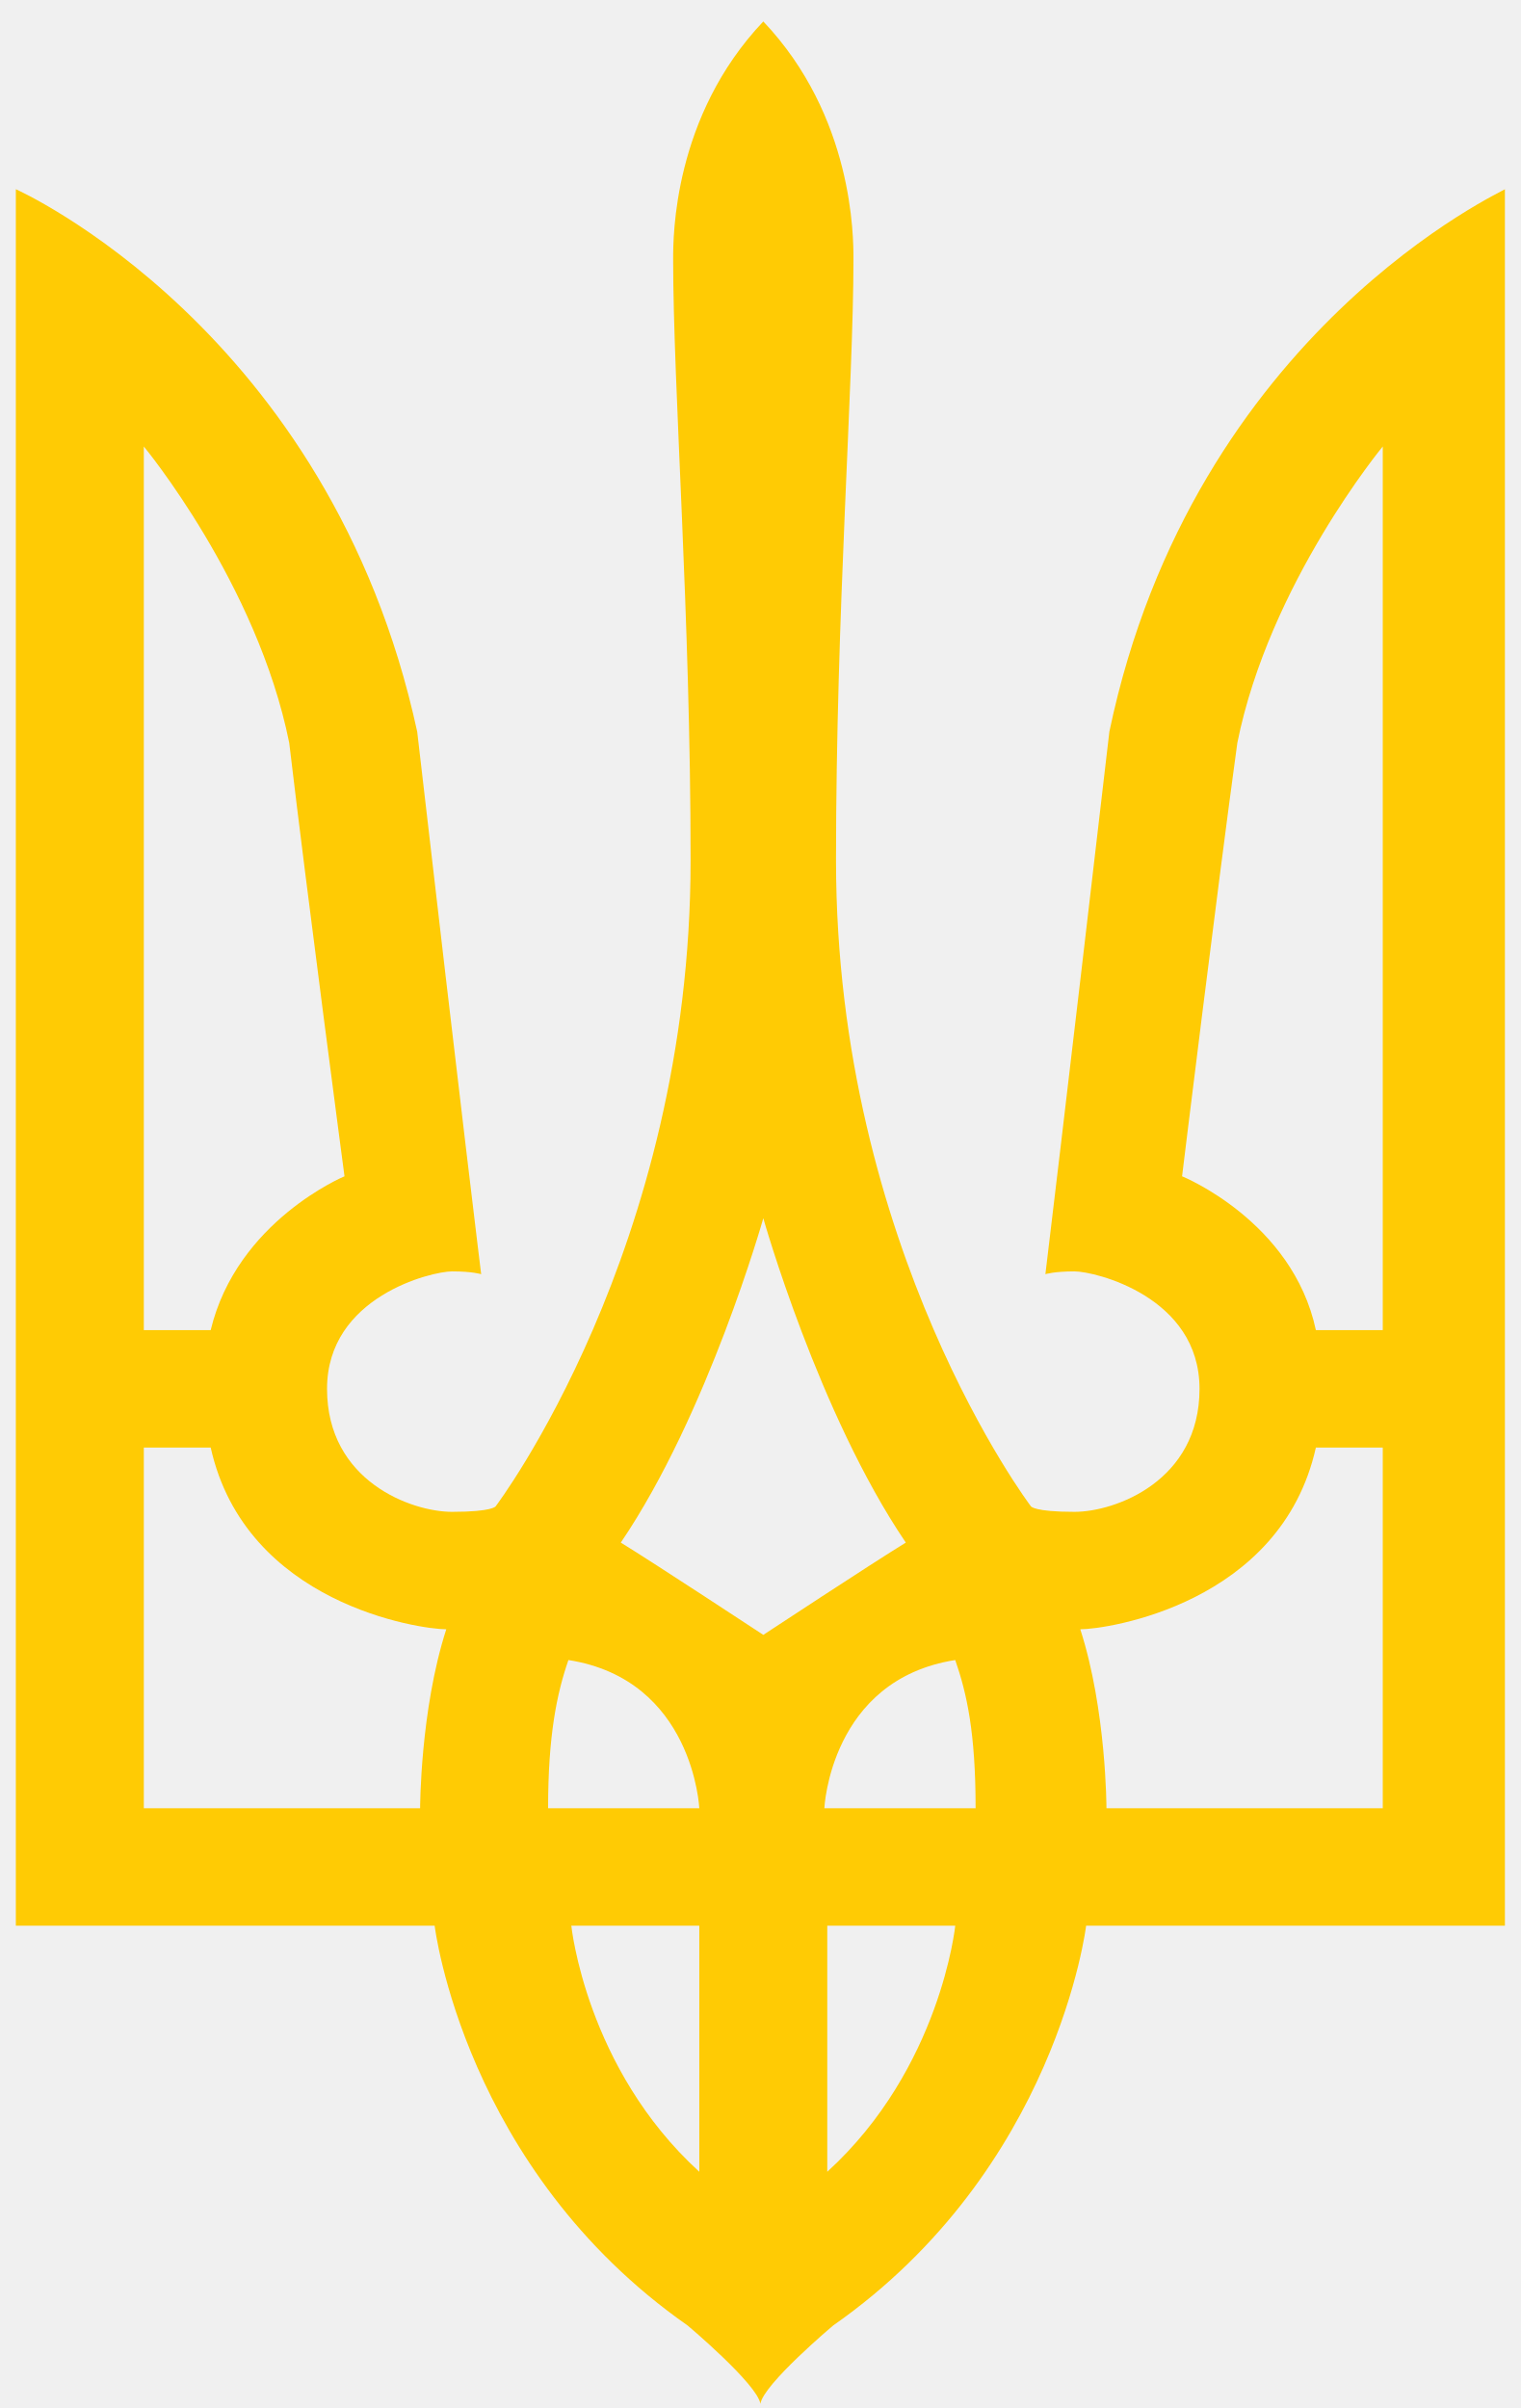
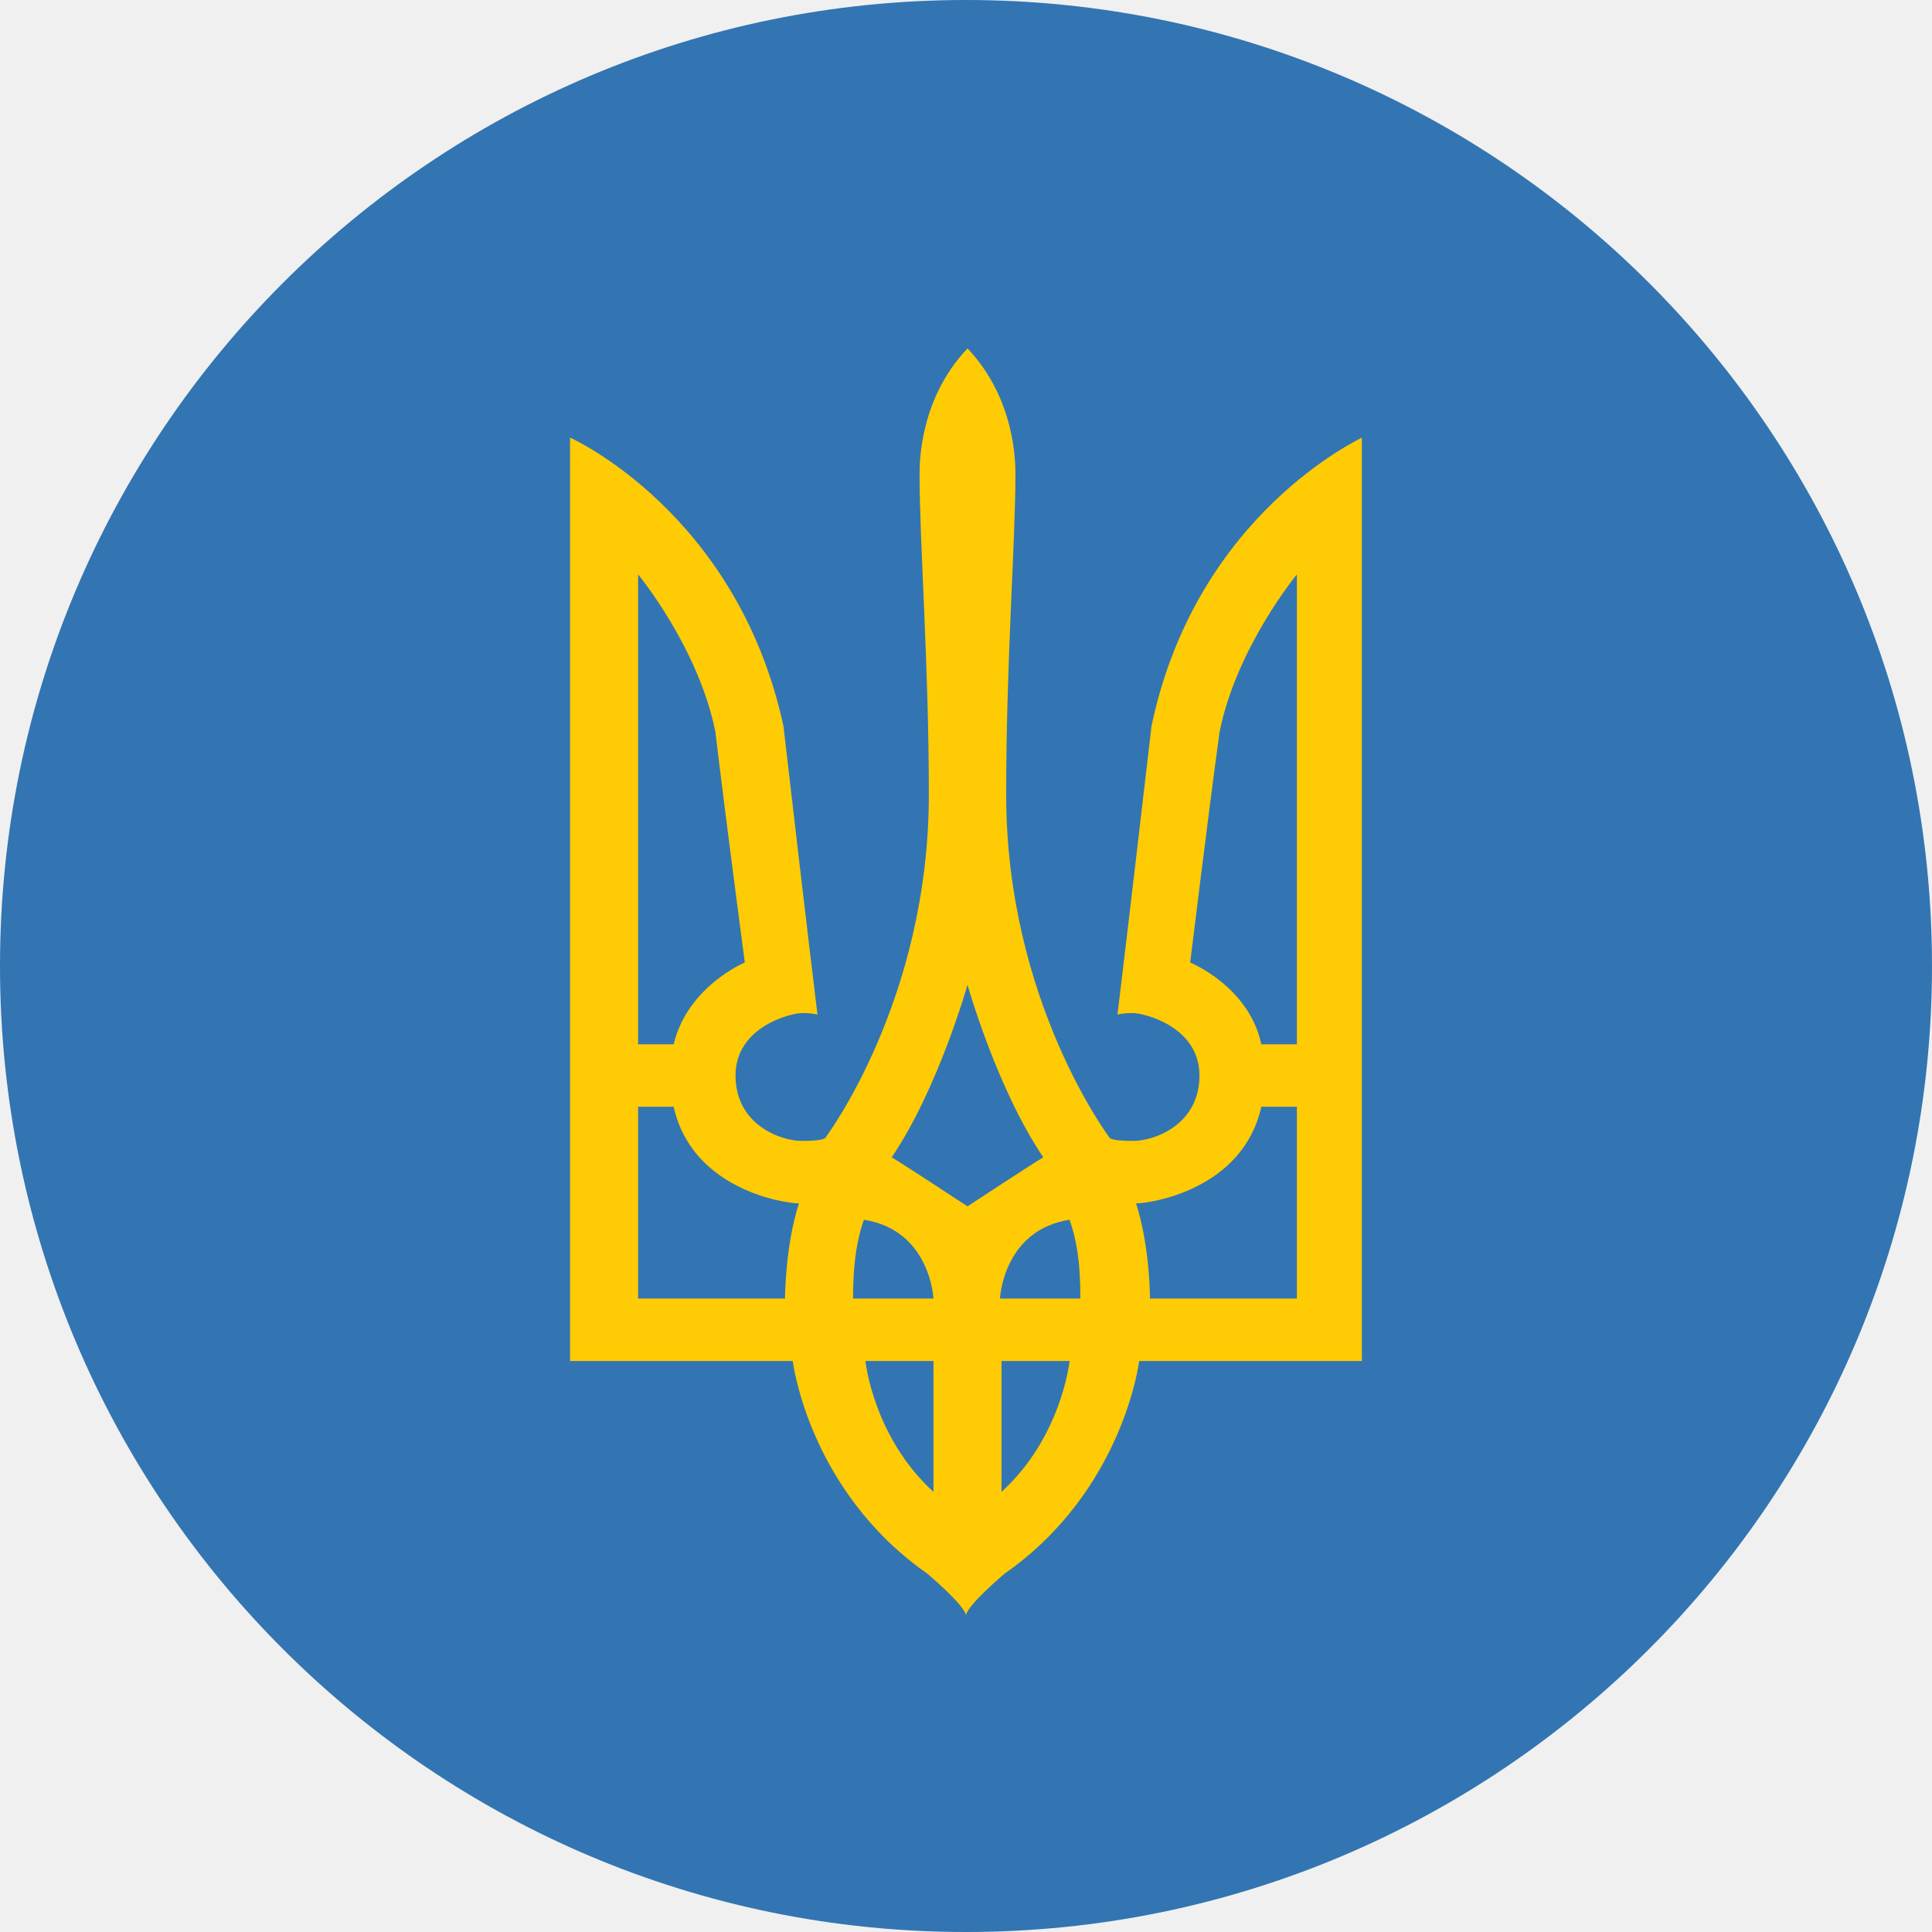
- <svg xmlns="http://www.w3.org/2000/svg" width="36" height="57" viewBox="0 0 36 57" fill="none">
-   <path d="M26.258 17.32C25.226 26.189 24.744 30.161 24.744 30.161C24.744 30.161 24.95 30.095 25.432 30.095C25.914 30.095 28.392 30.69 28.392 32.875C28.392 35.059 26.396 35.787 25.432 35.787C24.469 35.787 24.4 35.655 24.4 35.655C24.4 35.655 19.788 29.565 19.788 20.365C19.788 14.474 20.201 9.113 20.201 6.134C20.201 5.605 20.201 2.758 18.067 0.508C15.933 2.758 15.933 5.605 15.933 6.134C15.933 9.179 16.346 14.54 16.346 20.365C16.346 29.565 11.733 35.655 11.733 35.655C11.733 35.655 11.665 35.787 10.701 35.787C9.737 35.787 7.741 35.059 7.741 32.875C7.741 30.69 10.219 30.095 10.701 30.095C11.183 30.095 11.389 30.161 11.389 30.161C11.389 30.161 10.907 26.256 9.875 17.32C7.81 7.789 0.375 4.479 0.375 4.479V45.583H10.288C10.288 45.583 10.976 51.342 16.277 55.048C16.277 55.048 17.929 56.438 17.998 56.901C18.067 56.438 19.719 55.048 19.719 55.048C25.019 51.342 25.708 45.583 25.708 45.583H35.62V4.479C35.689 4.479 28.255 7.789 26.258 17.32ZM3.404 10.569C3.404 10.569 6.089 13.812 6.846 17.585C7.259 21.093 8.154 27.844 8.154 27.844C8.154 27.844 5.607 28.903 4.987 31.485C4.505 31.485 3.404 31.485 3.404 31.485V10.569ZM9.944 42.803H3.404V34.265H4.987C5.813 37.971 9.944 38.567 10.563 38.567C9.944 40.486 9.944 42.803 9.944 42.803ZM16.552 51.408C13.867 48.959 13.523 45.583 13.523 45.583H16.552C16.552 45.583 16.552 49.885 16.552 51.408ZM12.973 42.803C12.973 41.082 13.179 40.089 13.454 39.295C16.414 39.758 16.552 42.803 16.552 42.803H12.973ZM18.067 38.699C18.067 38.699 15.451 36.978 14.694 36.515C16.759 33.47 18.067 28.837 18.067 28.837C18.067 28.837 19.375 33.47 21.44 36.515C20.682 36.978 18.067 38.699 18.067 38.699ZM19.581 51.408C19.581 49.885 19.581 45.583 19.581 45.583H22.61C22.61 45.583 22.266 48.959 19.581 51.408ZM19.512 42.803C19.512 42.803 19.65 39.758 22.61 39.295C22.885 40.089 23.092 41.016 23.092 42.803H19.512ZM32.729 42.803H26.189C26.189 42.803 26.189 40.486 25.57 38.567C26.189 38.567 30.32 37.971 31.146 34.265H32.729V42.803ZM32.729 31.485C32.729 31.485 31.628 31.485 31.146 31.485C30.595 28.903 27.979 27.844 27.979 27.844C27.979 27.844 28.805 21.093 29.287 17.585C30.044 13.812 32.729 10.569 32.729 10.569V31.485Z" fill="#FFCB04" />
+ <svg xmlns="http://www.w3.org/2000/svg" width="86" height="86" viewBox="0 0 86 86" fill="none">
+   <g clip-path="url(#clip0_4336_138)">
+     <rect y="-3.05176e-05" width="86" height="86" rx="43" fill="#3275B2" />
+     <path d="M51.258 32.32C50.226 41.19 49.744 45.161 49.744 45.161C49.744 45.161 49.95 45.095 50.432 45.095C50.914 45.095 53.392 45.69 53.392 47.875C53.392 50.059 51.396 50.787 50.432 50.787C49.469 50.787 49.4 50.655 49.4 50.655C49.4 50.655 44.788 44.565 44.788 35.365C44.788 29.474 45.201 24.113 45.201 21.134C45.201 20.605 45.201 17.759 43.067 15.508C40.933 17.759 40.933 20.605 40.933 21.134C40.933 24.179 41.346 29.54 41.346 35.365C41.346 44.565 36.733 50.655 36.733 50.655C36.733 50.655 36.664 50.787 35.701 50.787C34.737 50.787 32.741 50.059 32.741 47.875C32.741 45.69 35.219 45.095 35.701 45.095C36.183 45.095 36.389 45.161 36.389 45.161C36.389 45.161 35.907 41.256 34.875 32.32C32.81 22.789 25.375 19.479 25.375 19.479V60.583H35.288C35.288 60.583 35.976 66.341 41.277 70.048C41.277 70.048 42.929 71.438 42.998 71.901C43.066 71.438 44.719 70.048 44.719 70.048C50.019 66.341 50.708 60.583 50.708 60.583H60.62V19.479C60.689 19.479 53.255 22.789 51.258 32.32ZM28.404 25.569C28.404 25.569 31.089 28.812 31.846 32.585C32.259 36.093 33.154 42.844 33.154 42.844C33.154 42.844 30.607 43.903 29.987 46.485C29.505 46.485 28.404 46.485 28.404 46.485V25.569ZM34.944 57.803H28.404V49.265H29.987C30.813 52.971 34.944 53.567 35.563 53.567C34.944 55.486 34.944 57.803 34.944 57.803ZM41.552 66.408C38.867 63.959 38.523 60.583 38.523 60.583H41.552C41.552 60.583 41.552 64.885 41.552 66.408ZM37.972 57.803C37.972 56.082 38.179 55.089 38.454 54.295C41.414 54.758 41.552 57.803 41.552 57.803H37.972ZM43.067 53.699C43.067 53.699 40.451 51.978 39.694 51.515C41.759 48.47 43.067 43.837 43.067 43.837C43.067 43.837 44.374 48.47 46.44 51.515C45.682 51.978 43.067 53.699 43.067 53.699ZM44.581 66.408C44.581 64.885 44.581 60.583 44.581 60.583H47.61C47.61 60.583 47.266 63.959 44.581 66.408ZM44.512 57.803C44.512 57.803 44.65 54.758 47.61 54.295C47.885 55.089 48.092 56.016 48.092 57.803H44.512ZM57.729 57.803H51.19C51.19 57.803 51.19 55.486 50.57 53.567C51.19 53.567 55.32 52.971 56.146 49.265H57.729V57.803ZM57.729 46.485C57.729 46.485 56.628 46.485 56.146 46.485C55.595 43.903 52.979 42.844 52.979 42.844C52.979 42.844 53.805 36.093 54.287 32.585C55.044 28.812 57.729 25.569 57.729 25.569V46.485Z" fill="#FFCB04" />
+   </g>
+   <defs>
+     <clipPath id="clip0_4336_138">
+       <rect width="86" height="86" fill="white" />
+     </clipPath>
+   </defs>
</svg>
